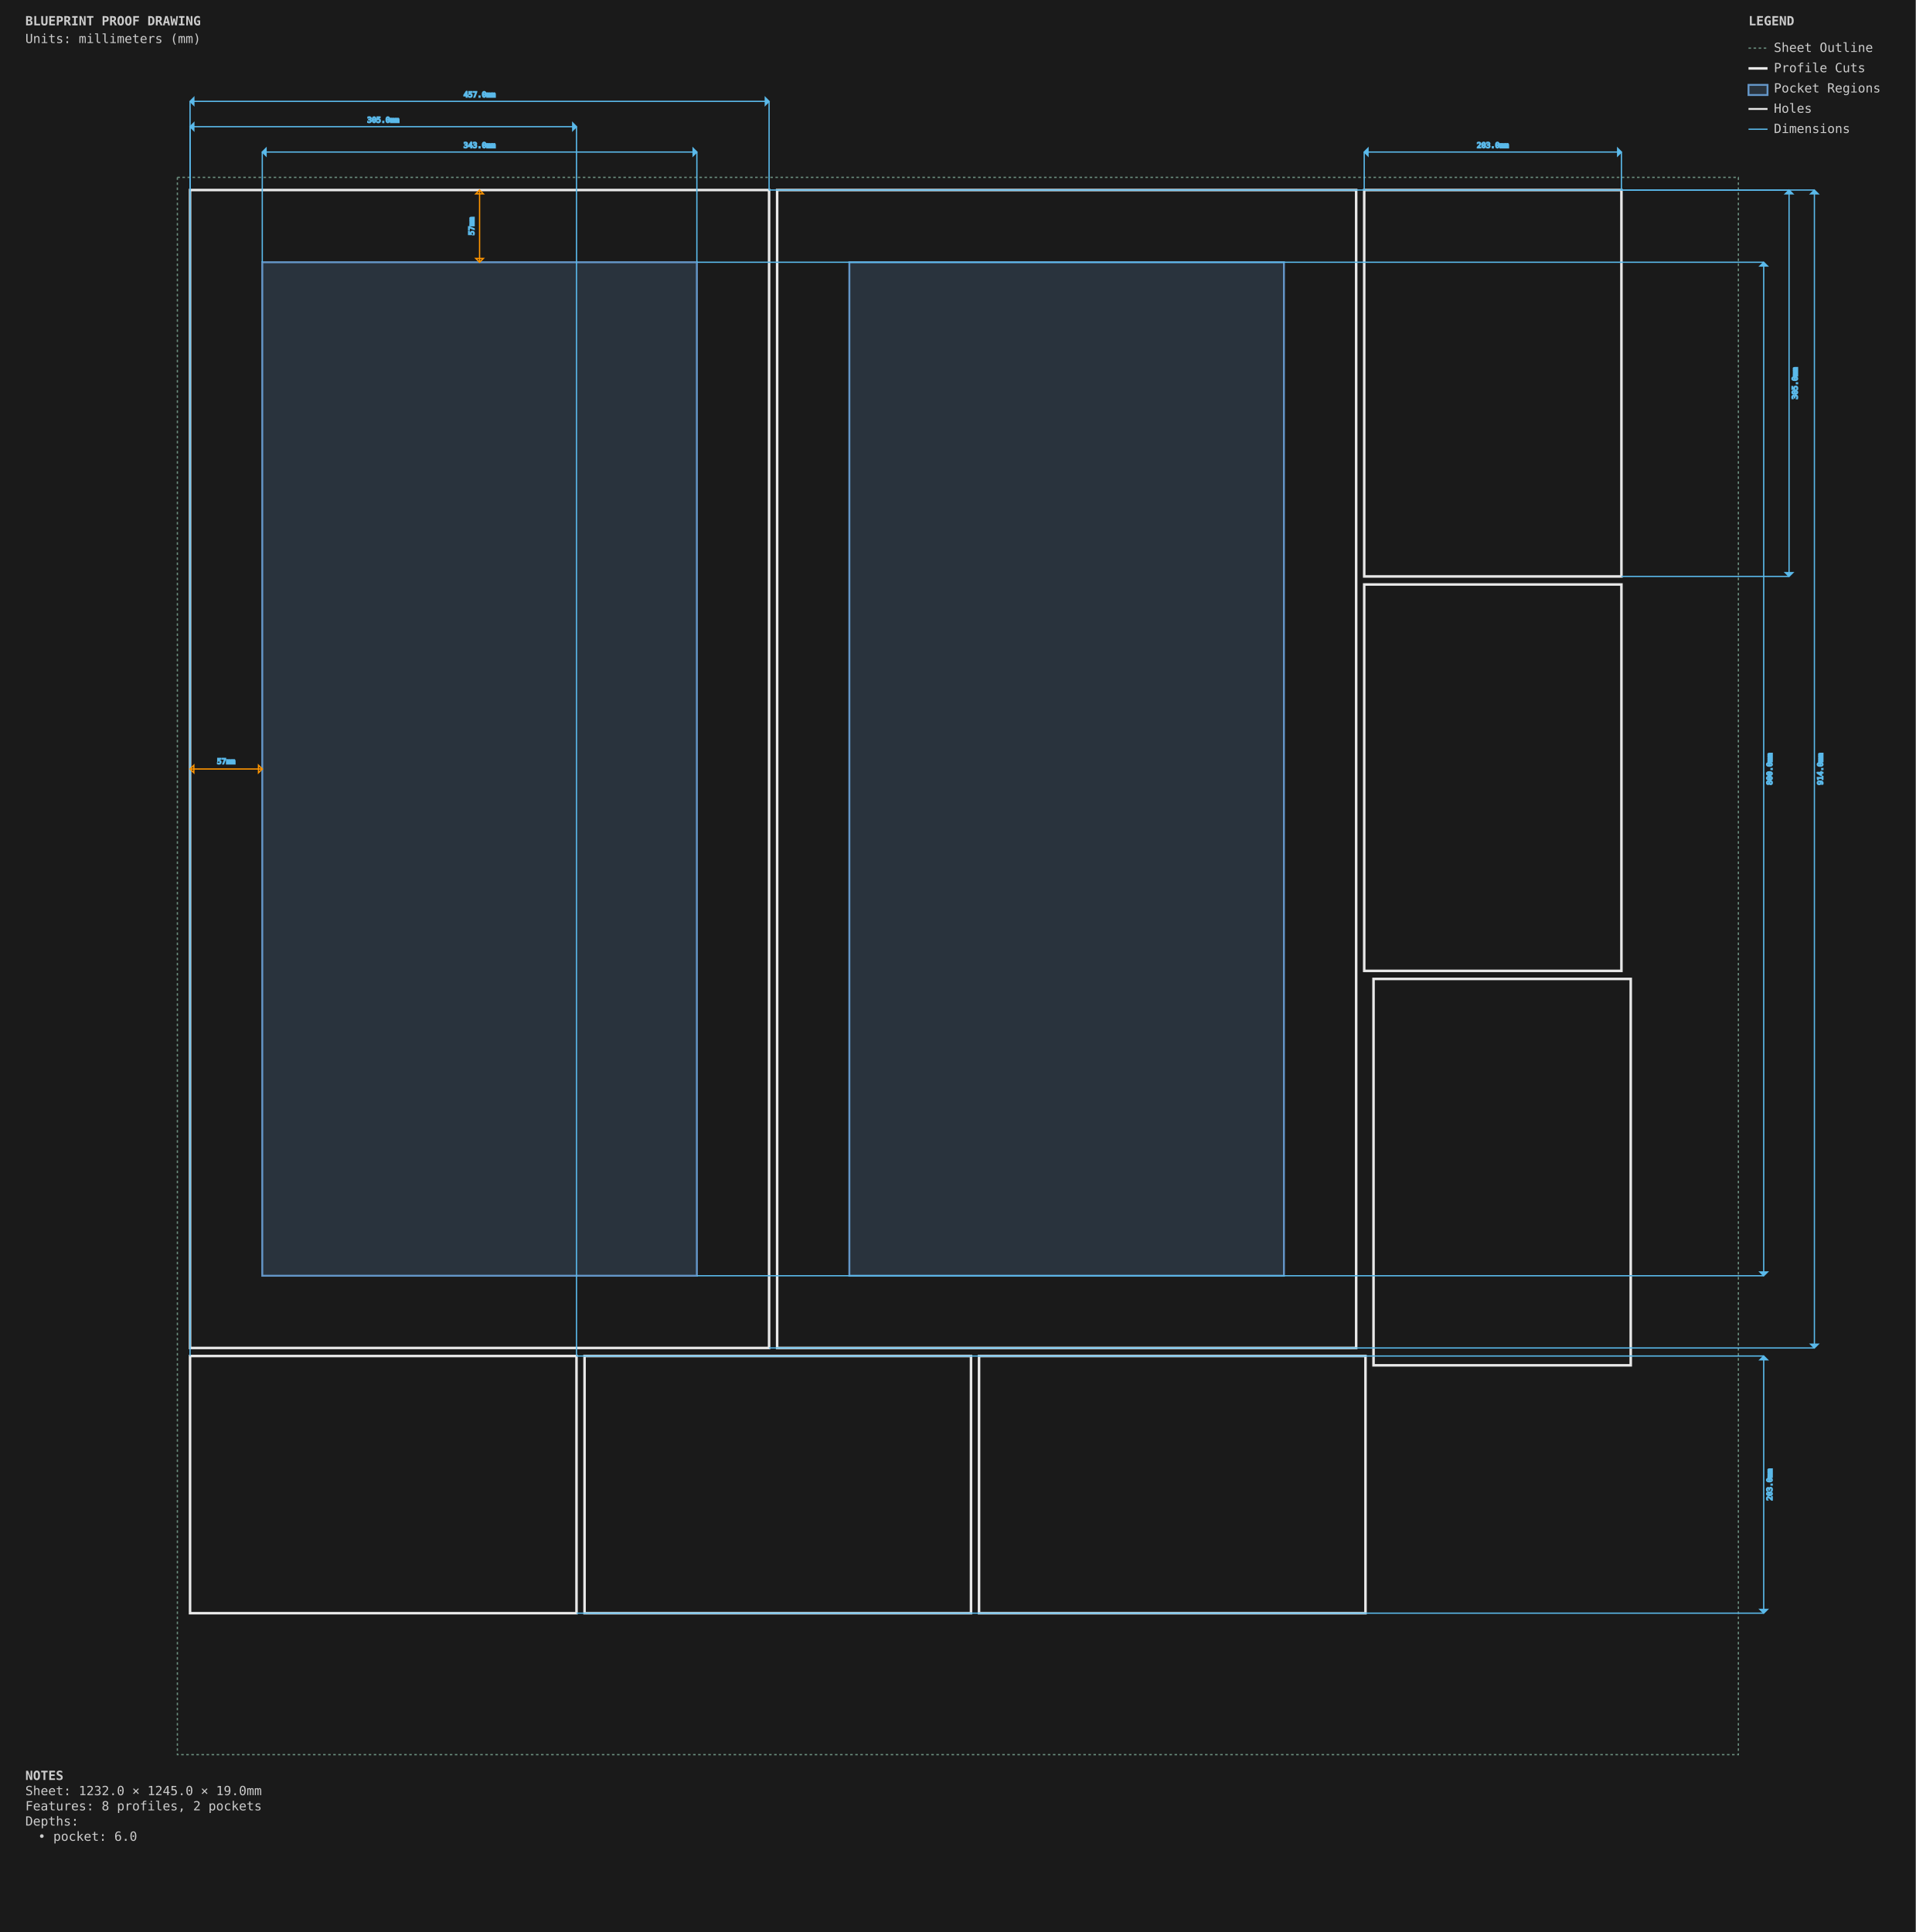
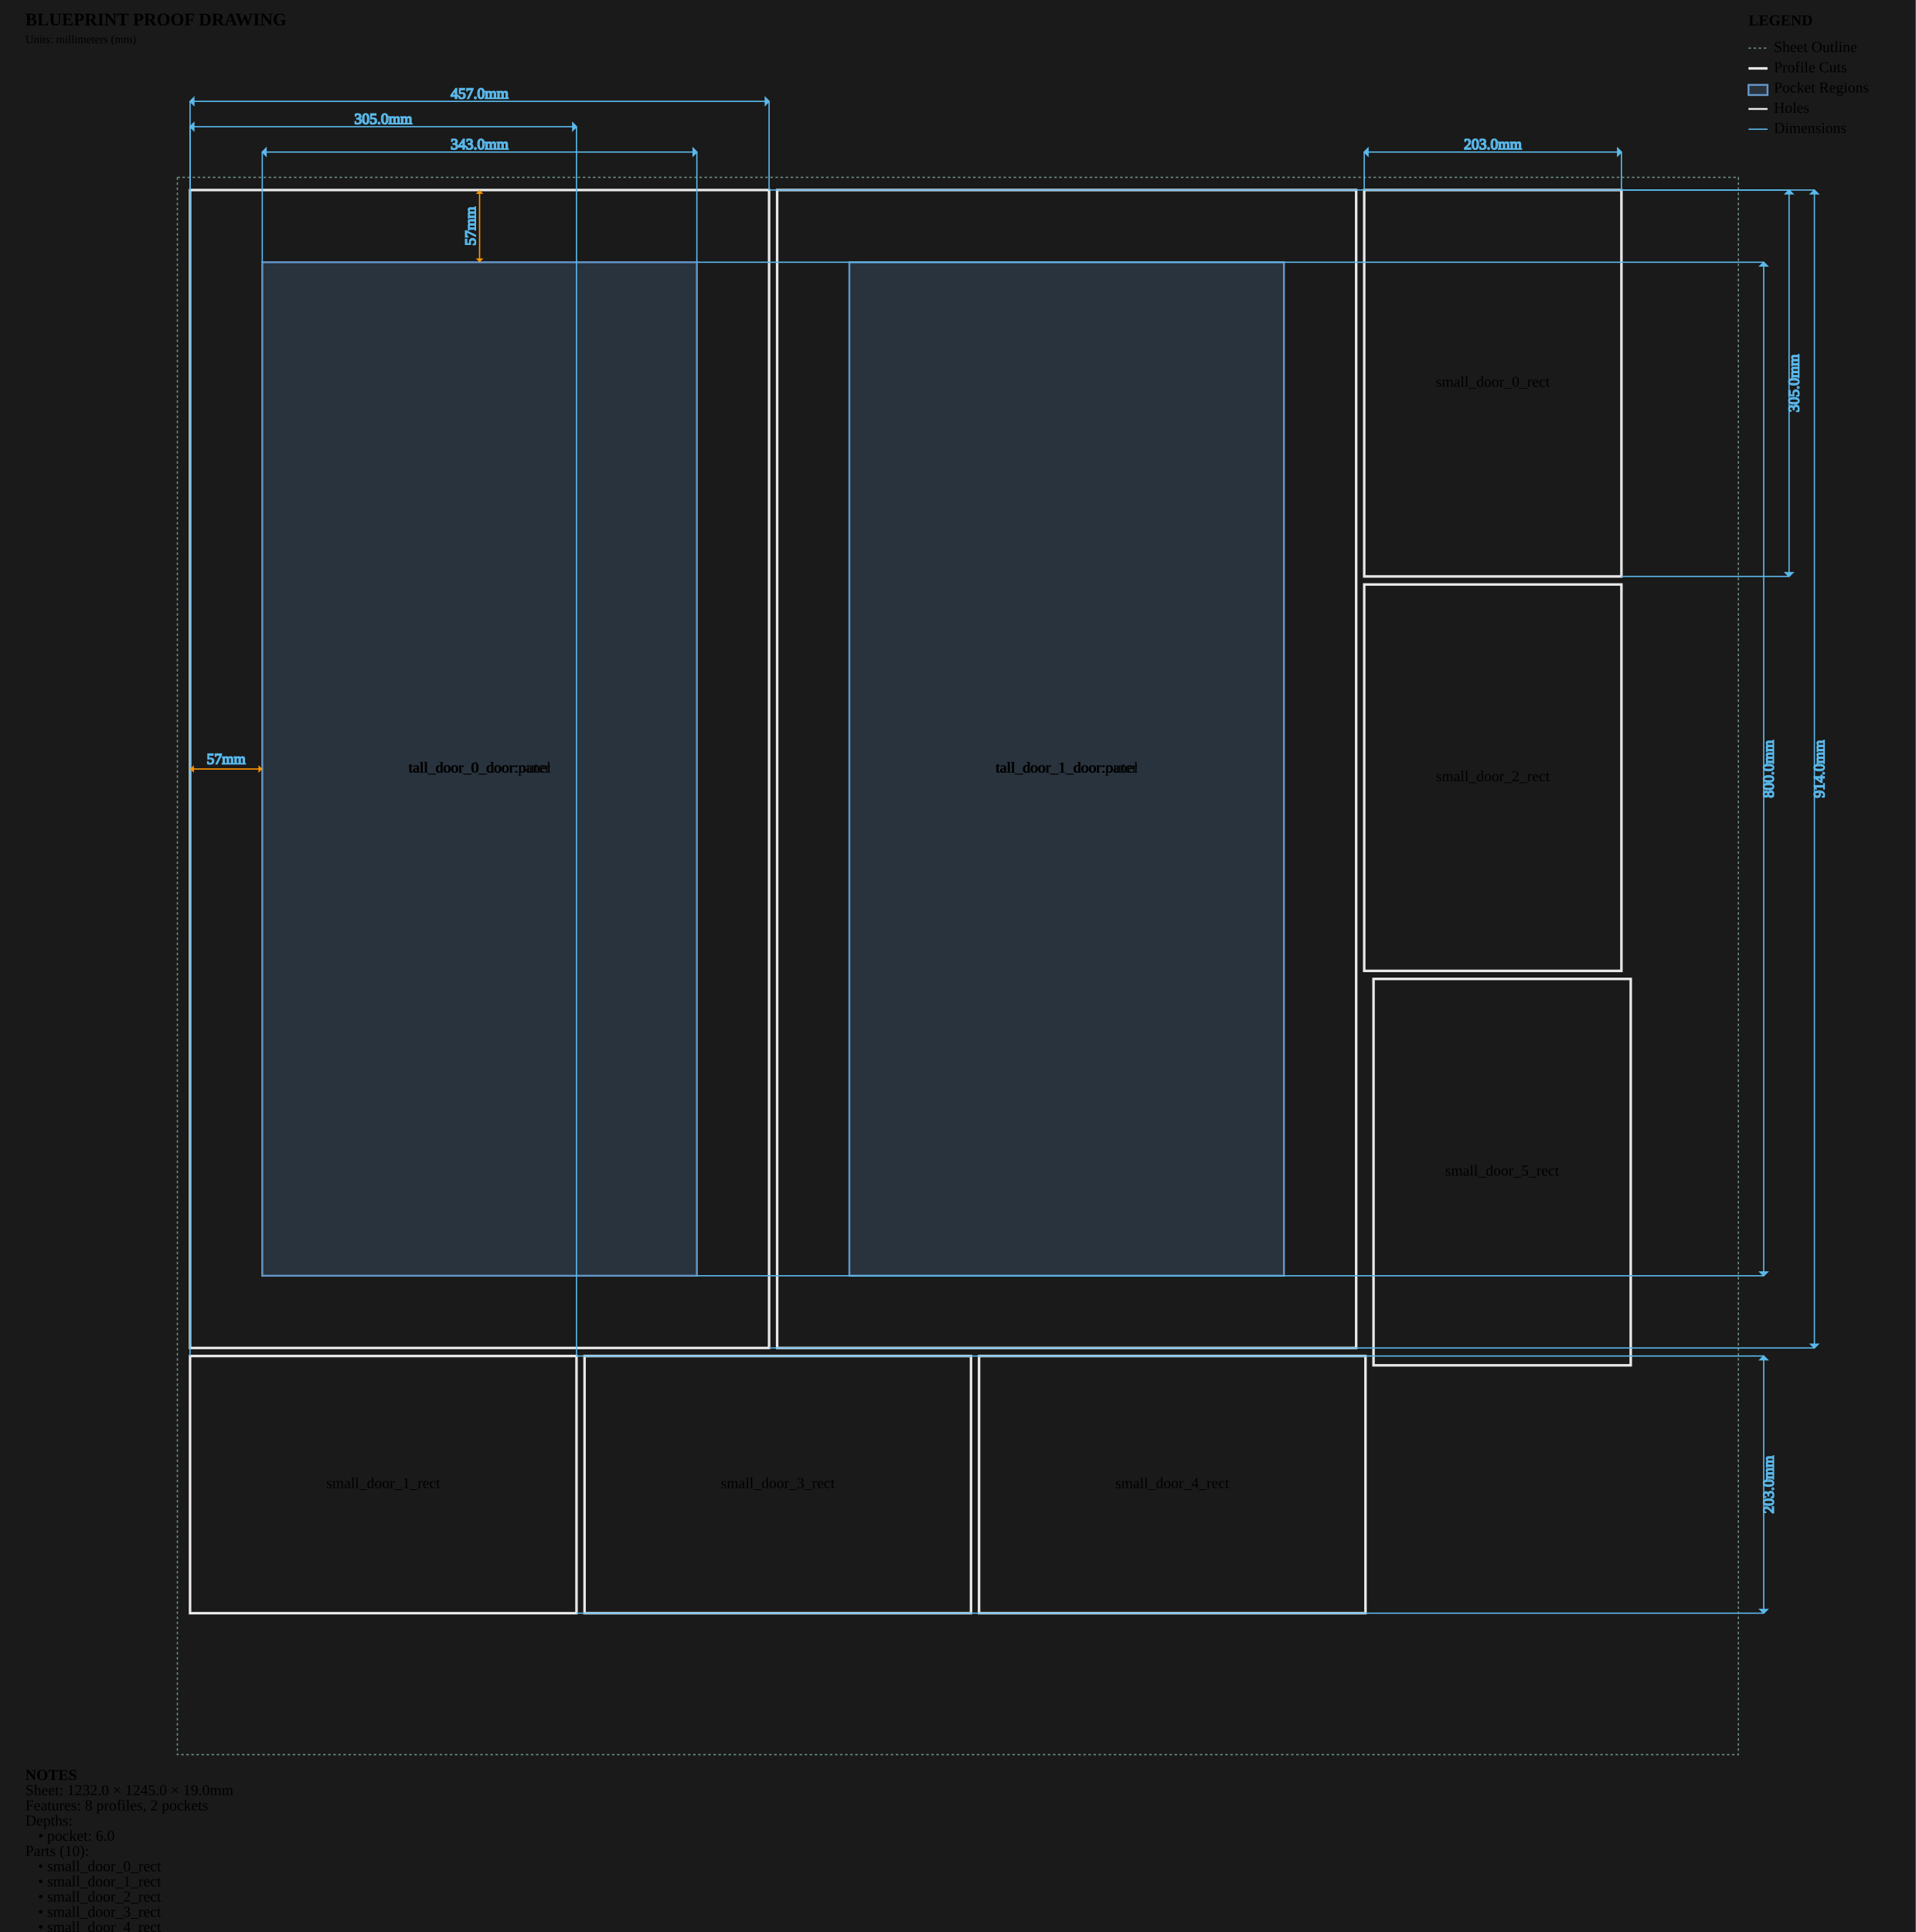
<svg xmlns="http://www.w3.org/2000/svg" viewBox="0 0 1512.0 1525.0" width="1512.0mm" height="1525.0mm">
  <style>
        .sheet-outline { stroke: #6b8e7f; stroke-width: 1; fill: none; stroke-dasharray: 2,2; }
        .profile-cuts { stroke: #e8e8e8; stroke-width: 2; fill: none; }
        .pocket-regions { stroke: #6496c8; stroke-width: 1.5; fill: #6496c8; fill-opacity: 0.2; }
        .holes { stroke: #e8e8e8; stroke-width: 1.5; fill: none; }
        .engrave-paths { stroke: #888888; stroke-width: 1; fill: none; stroke-dasharray: 4,4; }
        .construction { stroke: #6b8e7f; stroke-width: 0.5; fill: none; stroke-dasharray: 2,2; }
        .dimensions { stroke: #5ab9ea; stroke-width: 1; fill: none; }
-         .dimension-text { fill: #888888; font-family: monospace; font-size: 6px; }
+         .dimension-text { fill:
        .gap-dimensions { stroke: #ff9500; stroke-width: 1; fill: none; }
-         .gap-text { fill: #888888; font-family: monospace; font-size: 6px; }
+         .gap-text { fill:
        .notes { fill: #cccccc; font-family: monospace; font-size: 10px; }
        .legend { fill: #cccccc; font-family: monospace; font-size: 10px; }
+         .part-label { fill: #ffcc00; font-family: monospace; font-size: 8px; font-weight: bold; }
    </style>
  <rect x="0" y="0" width="1512.0" height="1525.0" fill="#1a1a1a" />
  <g id="SHEET_OUTLINE" class="sheet-outline">
    <rect x="140" y="140" width="1232.0" height="1245.0" />
  </g>
  <g id="PROFILE_CUTS" class="profile-cuts">
    <rect x="150.0" y="150.0" width="457.0" height="914.0" />
    <rect x="613.35" y="150.0" width="457.0" height="914.0" />
    <rect x="1076.7" y="150.0" width="203.0" height="305.0" />
    <rect x="150.0" y="1070.35" width="305.0" height="203.0" />
    <rect x="1076.7" y="461.35" width="203.0" height="305.0" />
    <rect x="461.35" y="1070.35" width="305.0" height="203.0" />
    <rect x="772.7" y="1070.35" width="305.0" height="203.0" />
    <rect x="1084.05" y="772.7" width="203.0" height="305.0" />
  </g>
  <g id="POCKET_REGIONS" class="pocket-regions">
    <rect x="207.0" y="207.0" width="343.0" height="800.0" />
    <rect x="670.35" y="207.0" width="343.0" height="800.0" />
  </g>
  <g id="ENGRAVE_PATHS" class="engrave-paths" />
  <g id="HOLES" class="holes" />
+   <g id="LABELS" class="labels">
+     <text x="378.5" y="607.0" class="part-label" text-anchor="middle" dominant-baseline="middle">tall_door_0_door:outer</text>
+     <text x="378.5" y="607.0" class="part-label" text-anchor="middle" dominant-baseline="middle">tall_door_0_door:panel</text>
+     <text x="841.85" y="607.0" class="part-label" text-anchor="middle" dominant-baseline="middle">tall_door_1_door:outer</text>
+     <text x="841.85" y="607.0" class="part-label" text-anchor="middle" dominant-baseline="middle">tall_door_1_door:panel</text>
+     <text x="1178.2" y="302.5" class="part-label" text-anchor="middle" dominant-baseline="middle">small_door_0_rect</text>
+     <text x="302.5" y="1171.85" class="part-label" text-anchor="middle" dominant-baseline="middle">small_door_1_rect</text>
+     <text x="1178.2" y="613.85" class="part-label" text-anchor="middle" dominant-baseline="middle">small_door_2_rect</text>
+     <text x="613.85" y="1171.85" class="part-label" text-anchor="middle" dominant-baseline="middle">small_door_3_rect</text>
+     <text x="925.2" y="1171.85" class="part-label" text-anchor="middle" dominant-baseline="middle">small_door_4_rect</text>
+     <text x="1185.55" y="925.2" class="part-label" text-anchor="middle" dominant-baseline="middle">small_door_5_rect</text>
+   </g>
  <g id="CONSTRUCTION" class="construction" />
  <g id="DIMENSIONS" class="dimensions">
    <line x1="207.0" y1="207.0" x2="207.0" y2="120.0" stroke="#5ab9ea" stroke-width="1" />
    <line x1="550.0" y1="207.0" x2="550.0" y2="120.0" stroke="#5ab9ea" stroke-width="1" />
    <line x1="207.0" y1="120.0" x2="550.0" y2="120.0" stroke="#5ab9ea" stroke-width="1" />
    <polygon points="207.0,120.0 210.0,117.0 210.0,123.0" fill="#5ab9ea" />
    <polygon points="550.0,120.0 547.0,117.0 547.0,123.0" fill="#5ab9ea" />
    <text x="378.5" y="115.0" class="dimension-text" text-anchor="middle" dominant-baseline="middle">343.0mm</text>
    <line x1="550.0" y1="207.0" x2="1392.0" y2="207.0" stroke="#5ab9ea" stroke-width="1" />
    <line x1="550.0" y1="1007.0" x2="1392.0" y2="1007.0" stroke="#5ab9ea" stroke-width="1" />
    <line x1="1392.0" y1="207.0" x2="1392.0" y2="1007.0" stroke="#5ab9ea" stroke-width="1" />
    <polygon points="1392.0,207.0 1389.0,210.0 1395.0,210.0" fill="#5ab9ea" />
    <polygon points="1392.0,1007.0 1389.0,1004.0 1395.0,1004.0" fill="#5ab9ea" />
    <text x="1397.0" y="607.0" class="dimension-text" text-anchor="middle" dominant-baseline="middle" transform="rotate(-90 1397.0 607.0)">800.0mm</text>
    <line x1="1076.7" y1="150.0" x2="1076.7" y2="120.0" stroke="#5ab9ea" stroke-width="1" />
    <line x1="1279.7" y1="150.0" x2="1279.7" y2="120.0" stroke="#5ab9ea" stroke-width="1" />
    <line x1="1076.7" y1="120.0" x2="1279.7" y2="120.0" stroke="#5ab9ea" stroke-width="1" />
    <polygon points="1076.7,120.0 1079.7,117.0 1079.7,123.0" fill="#5ab9ea" />
    <polygon points="1279.7,120.0 1276.7,117.0 1276.7,123.0" fill="#5ab9ea" />
    <text x="1178.2" y="115.0" class="dimension-text" text-anchor="middle" dominant-baseline="middle">203.0mm</text>
    <line x1="1279.7" y1="150.0" x2="1412.0" y2="150.0" stroke="#5ab9ea" stroke-width="1" />
    <line x1="1279.7" y1="455.0" x2="1412.0" y2="455.0" stroke="#5ab9ea" stroke-width="1" />
    <line x1="1412.0" y1="150.0" x2="1412.0" y2="455.0" stroke="#5ab9ea" stroke-width="1" />
    <polygon points="1412.0,150.0 1409.0,153.0 1415.0,153.0" fill="#5ab9ea" />
    <polygon points="1412.0,455.0 1409.0,452.0 1415.0,452.0" fill="#5ab9ea" />
    <text x="1417.0" y="302.5" class="dimension-text" text-anchor="middle" dominant-baseline="middle" transform="rotate(-90 1417.0 302.5)">305.0mm</text>
    <line x1="150.0" y1="1070.35" x2="150.0" y2="100.0" stroke="#5ab9ea" stroke-width="1" />
    <line x1="455.0" y1="1070.35" x2="455.0" y2="100.0" stroke="#5ab9ea" stroke-width="1" />
    <line x1="150.0" y1="100.0" x2="455.0" y2="100.0" stroke="#5ab9ea" stroke-width="1" />
    <polygon points="150.0,100.0 153.0,97.0 153.0,103.0" fill="#5ab9ea" />
    <polygon points="455.0,100.0 452.0,97.0 452.0,103.0" fill="#5ab9ea" />
    <text x="302.5" y="95.0" class="dimension-text" text-anchor="middle" dominant-baseline="middle">305.0mm</text>
    <line x1="455.0" y1="1070.35" x2="1392.0" y2="1070.35" stroke="#5ab9ea" stroke-width="1" />
    <line x1="455.0" y1="1273.35" x2="1392.0" y2="1273.35" stroke="#5ab9ea" stroke-width="1" />
    <line x1="1392.0" y1="1070.35" x2="1392.0" y2="1273.35" stroke="#5ab9ea" stroke-width="1" />
    <polygon points="1392.0,1070.35 1389.0,1073.35 1395.0,1073.35" fill="#5ab9ea" />
    <polygon points="1392.0,1273.35 1389.0,1270.35 1395.0,1270.35" fill="#5ab9ea" />
    <text x="1397.0" y="1171.85" class="dimension-text" text-anchor="middle" dominant-baseline="middle" transform="rotate(-90 1397.0 1171.85)">203.0mm</text>
    <line x1="150.0" y1="150.0" x2="150.0" y2="80.0" stroke="#5ab9ea" stroke-width="1" />
    <line x1="607.0" y1="150.0" x2="607.0" y2="80.0" stroke="#5ab9ea" stroke-width="1" />
    <line x1="150.0" y1="80.0" x2="607.0" y2="80.0" stroke="#5ab9ea" stroke-width="1" />
    <polygon points="150.0,80.0 153.0,77.0 153.0,83.0" fill="#5ab9ea" />
    <polygon points="607.0,80.0 604.0,77.0 604.0,83.0" fill="#5ab9ea" />
    <text x="378.5" y="75.0" class="dimension-text" text-anchor="middle" dominant-baseline="middle">457.0mm</text>
    <line x1="607.0" y1="150.0" x2="1432.0" y2="150.0" stroke="#5ab9ea" stroke-width="1" />
    <line x1="607.0" y1="1064.0" x2="1432.0" y2="1064.0" stroke="#5ab9ea" stroke-width="1" />
    <line x1="1432.0" y1="150.0" x2="1432.0" y2="1064.0" stroke="#5ab9ea" stroke-width="1" />
    <polygon points="1432.0,150.0 1429.0,153.0 1435.0,153.0" fill="#5ab9ea" />
    <polygon points="1432.0,1064.0 1429.0,1061.0 1435.0,1061.0" fill="#5ab9ea" />
    <text x="1437.0" y="607.0" class="dimension-text" text-anchor="middle" dominant-baseline="middle" transform="rotate(-90 1437.0 607.0)">914.0mm</text>
    <line x1="150.0" y1="607.0" x2="207.0" y2="607.0" stroke="#ff9500" stroke-width="1" />
    <path d="M 150.0,607.0 L 153.0,604.0 L 153.0,610.0 Z" class="gap-dimensions" stroke="none" fill="#ff9500" />
    <path d="M 207.0,607.0 L 204.0,604.0 L 204.0,610.0 Z" class="gap-dimensions" stroke="none" fill="#ff9500" />
    <text x="178.5" y="603.0" class="gap-text" text-anchor="middle">57mm</text>
    <line x1="378.5" y1="150.0" x2="378.5" y2="207.0" stroke="#ff9500" stroke-width="1" />
    <path d="M 378.5,150.0 L 375.5,153.0 L 381.5,153.0 Z" class="gap-dimensions" stroke="none" fill="#ff9500" />
    <path d="M 378.5,207.0 L 375.5,204.0 L 381.5,204.0 Z" class="gap-dimensions" stroke="none" fill="#ff9500" />
    <text x="372.5" y="178.5" class="gap-text" text-anchor="middle" dominant-baseline="middle" transform="rotate(-90 372.5 178.5)">57mm</text>
  </g>
  <g id="NOTES" class="notes">
    <text x="20" y="1405.0" class="notes" font-weight="bold">NOTES</text>
    <text x="20" y="1417.0" class="notes">Sheet: 1232.0 × 1245.0 × 19.0mm</text>
    <text x="20" y="1429.0" class="notes">Features: 8 profiles, 2 pockets</text>
    <text x="20" y="1441.0" class="notes">Depths:</text>
    <text x="30" y="1453.0" class="notes">• pocket: 6.0</text>
+     <text x="20" y="1465.0" class="notes">Parts (10):</text>
+     <text x="30" y="1477.0" class="notes">• small_door_0_rect</text>
+     <text x="30" y="1489.0" class="notes">• small_door_1_rect</text>
+     <text x="30" y="1501.0" class="notes">• small_door_2_rect</text>
+     <text x="30" y="1513.0" class="notes">• small_door_3_rect</text>
+     <text x="30" y="1525.0" class="notes">• small_door_4_rect</text>
+     <text x="30" y="1537.0" class="notes">• small_door_5_rect</text>
+     <text x="30" y="1549.0" class="notes">• tall_door_0_door:outer</text>
+     <text x="30" y="1561.0" class="notes">• tall_door_0_door:panel</text>
+     <text x="30" y="1573.0" class="notes">• tall_door_1_door:outer</text>
+     <text x="30" y="1585.0" class="notes">• tall_door_1_door:panel</text>
  </g>
  <g id="TITLE_BLOCK" class="title-block">
    <text x="20" y="20" class="notes" font-weight="bold" font-size="14px">BLUEPRINT PROOF DRAWING</text>
    <text x="20" y="34" class="notes" font-size="9px">Units: millimeters (mm)</text>
  </g>
  <g id="LEGEND" class="legend">
    <text x="1380.0" y="20" class="legend" font-weight="bold">LEGEND</text>
    <line x1="1380.0" y1="38" x2="1395.0" y2="38" stroke="#6b8e7f" stroke-width="1" stroke-dasharray="2,2" />
    <text x="1400.0" y="41" class="legend">Sheet Outline</text>
    <line x1="1380.0" y1="54" x2="1395.0" y2="54" stroke="#e8e8e8" stroke-width="2" />
    <text x="1400.0" y="57" class="legend">Profile Cuts</text>
    <rect x="1380.0" y="67" width="15.0" height="8" stroke="#6496c8" stroke-width="1.5" fill="#6496c8" fill-opacity="0.2" />
    <text x="1400.0" y="73" class="legend">Pocket Regions</text>
    <line x1="1380.0" y1="86" x2="1395.0" y2="86" stroke="#e8e8e8" stroke-width="1.5" />
    <text x="1400.0" y="89" class="legend">Holes</text>
    <line x1="1380.0" y1="102" x2="1395.0" y2="102" stroke="#5ab9ea" stroke-width="1" />
    <text x="1400.0" y="105" class="legend">Dimensions</text>
  </g>
</svg>
